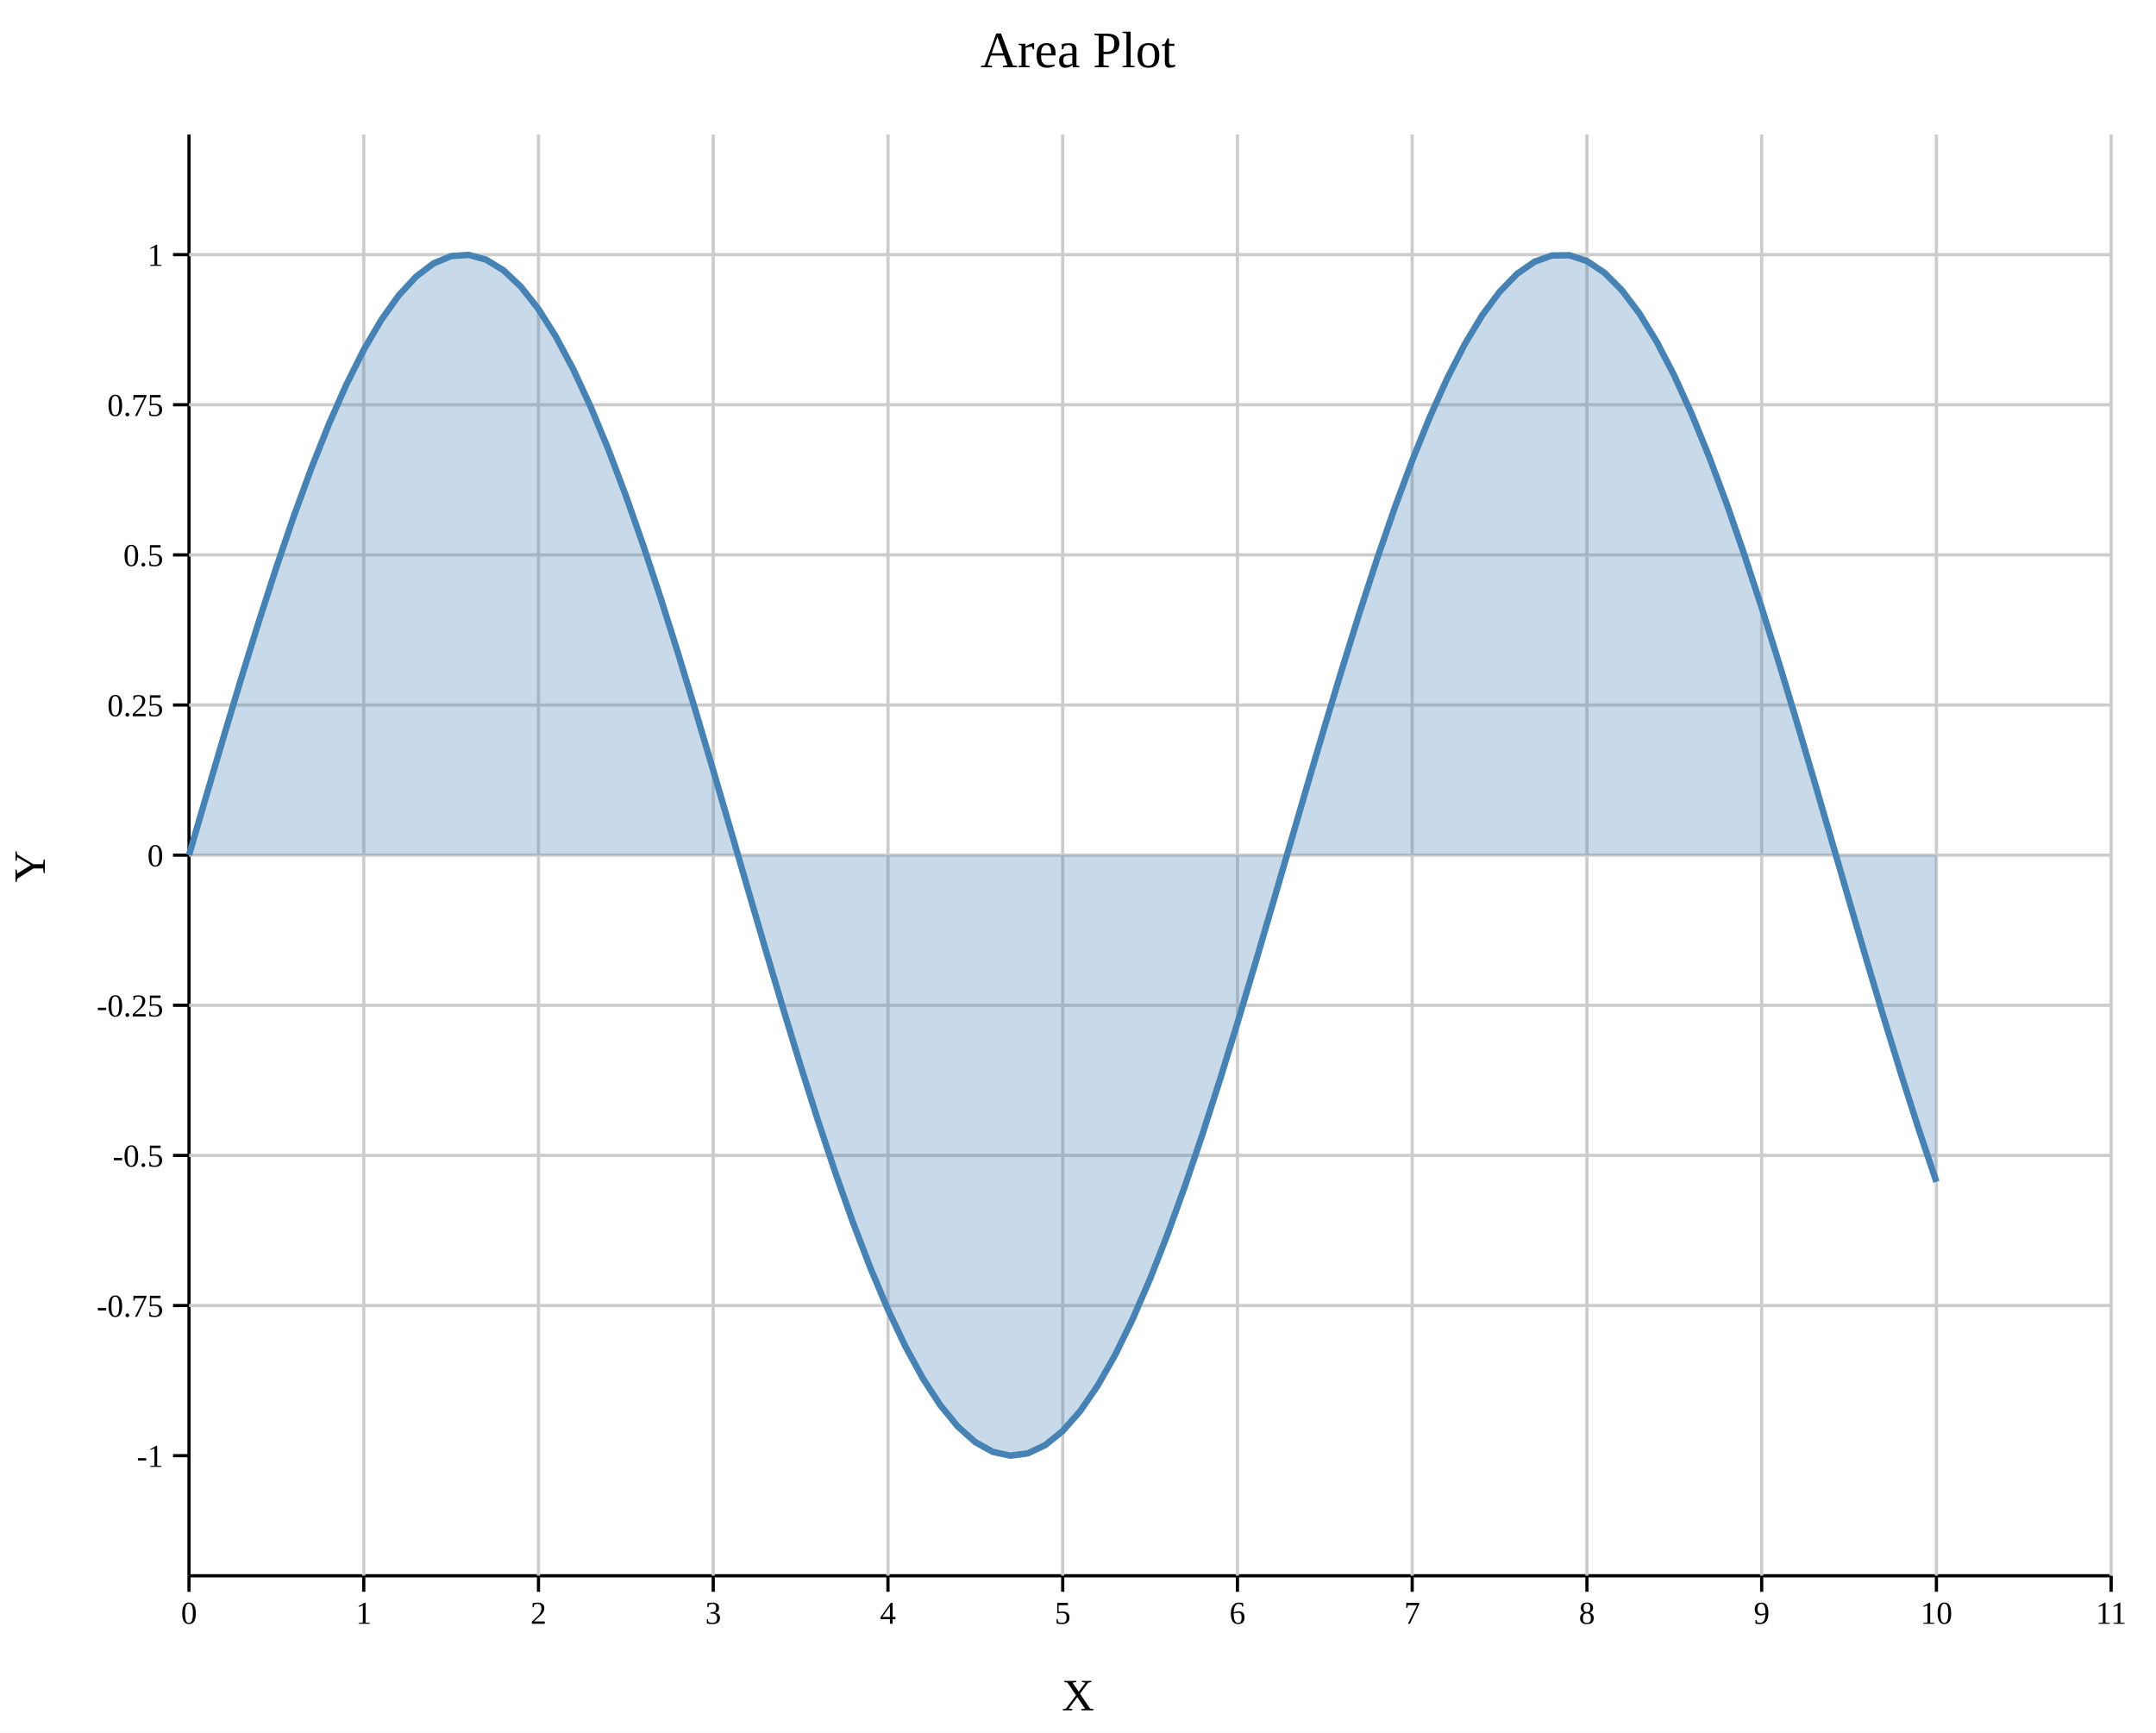
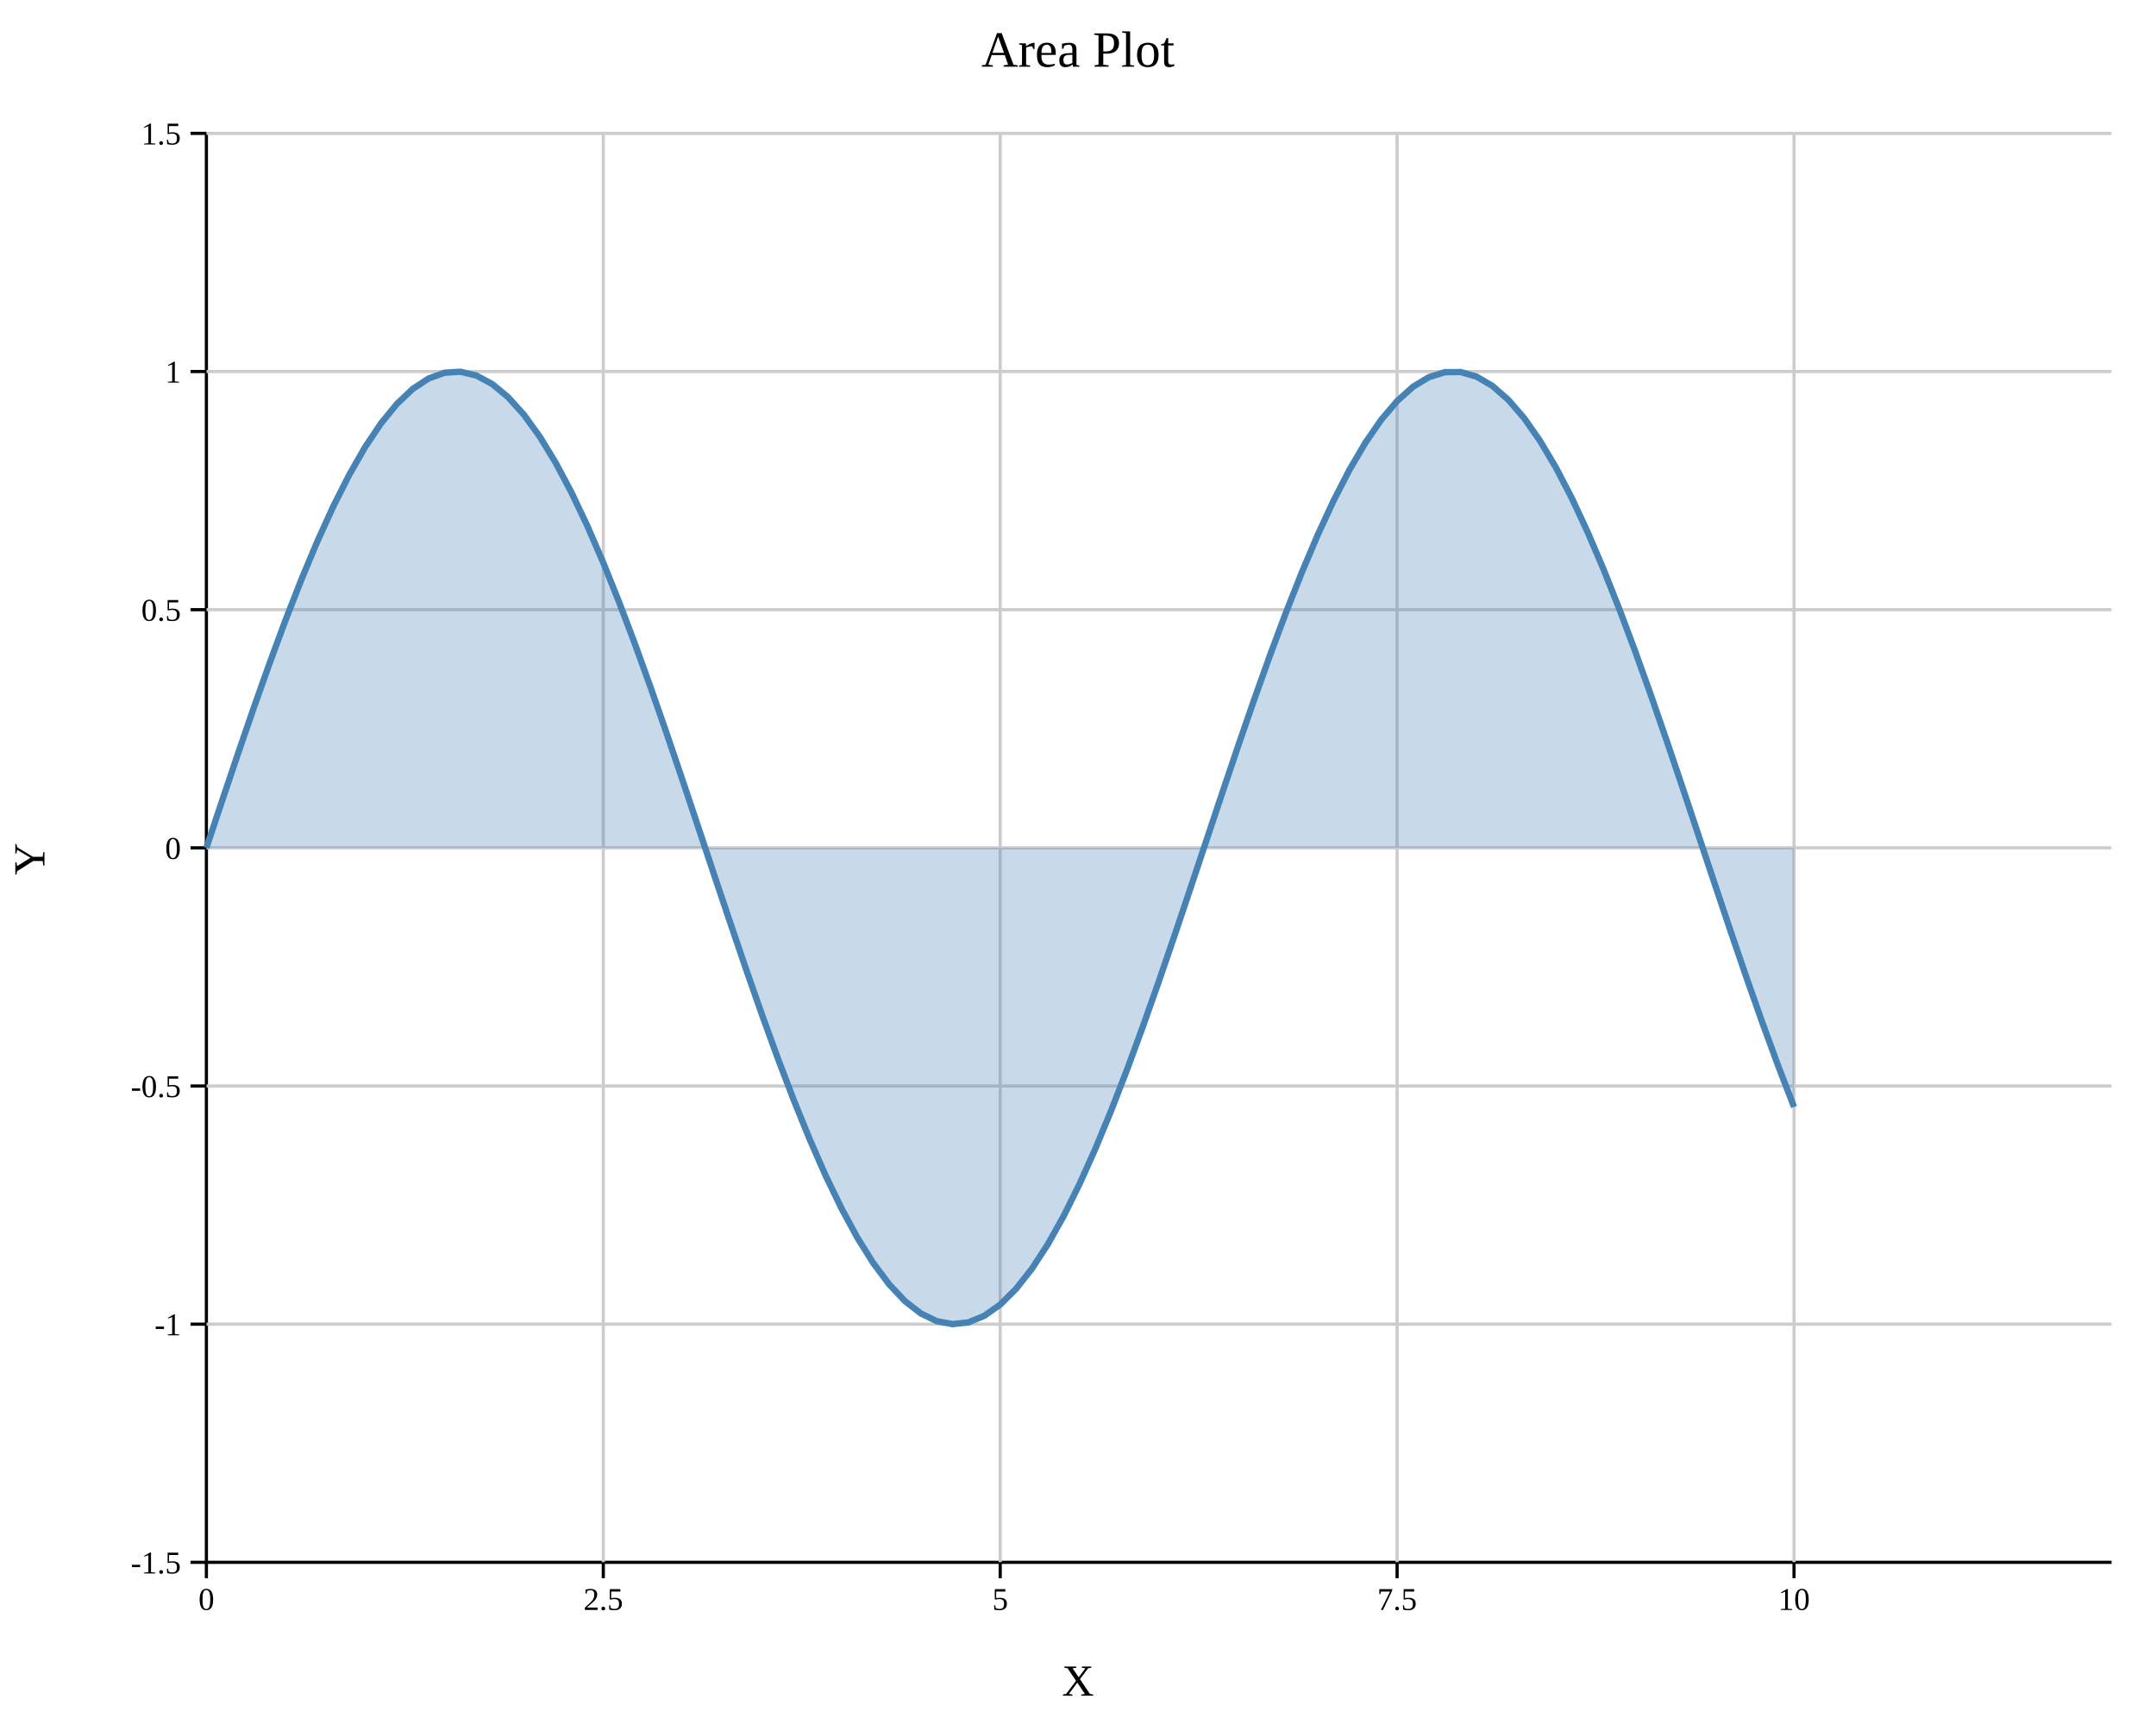
- <svg xmlns="http://www.w3.org/2000/svg" width="673" height="541" fill="black">
+ <svg xmlns="http://www.w3.org/2000/svg" width="679" height="541" fill="black">
  <rect width="100%" height="100%" fill="white" />
-   <line x1="59" y1="492" x2="659" y2="492" stroke="black" stroke-width="1" />
-   <line x1="59" y1="42" x2="59" y2="492" stroke="black" stroke-width="1" />
-   <line x1="113.545" y1="42" x2="113.545" y2="492" stroke="#ccc" stroke-width="1" />
-   <line x1="168.091" y1="42" x2="168.091" y2="492" stroke="#ccc" stroke-width="1" />
-   <line x1="222.636" y1="42" x2="222.636" y2="492" stroke="#ccc" stroke-width="1" />
-   <line x1="277.182" y1="42" x2="277.182" y2="492" stroke="#ccc" stroke-width="1" />
-   <line x1="331.727" y1="42" x2="331.727" y2="492" stroke="#ccc" stroke-width="1" />
-   <line x1="386.273" y1="42" x2="386.273" y2="492" stroke="#ccc" stroke-width="1" />
-   <line x1="440.818" y1="42" x2="440.818" y2="492" stroke="#ccc" stroke-width="1" />
-   <line x1="495.364" y1="42" x2="495.364" y2="492" stroke="#ccc" stroke-width="1" />
-   <line x1="549.909" y1="42" x2="549.909" y2="492" stroke="#ccc" stroke-width="1" />
-   <line x1="604.455" y1="42" x2="604.455" y2="492" stroke="#ccc" stroke-width="1" />
-   <line x1="659" y1="42" x2="659" y2="492" stroke="#ccc" stroke-width="1" />
-   <line x1="59" y1="407.625" x2="659" y2="407.625" stroke="#ccc" stroke-width="1" />
-   <line x1="59" y1="360.75" x2="659" y2="360.75" stroke="#ccc" stroke-width="1" />
-   <line x1="59" y1="313.875" x2="659" y2="313.875" stroke="#ccc" stroke-width="1" />
-   <line x1="59" y1="267" x2="659" y2="267" stroke="#ccc" stroke-width="1" />
-   <line x1="59" y1="220.125" x2="659" y2="220.125" stroke="#ccc" stroke-width="1" />
-   <line x1="59" y1="173.25" x2="659" y2="173.25" stroke="#ccc" stroke-width="1" />
-   <line x1="59" y1="126.375" x2="659" y2="126.375" stroke="#ccc" stroke-width="1" />
-   <line x1="59" y1="79.5" x2="659" y2="79.5" stroke="#ccc" stroke-width="1" />
-   <line x1="59" y1="492" x2="59" y2="497" stroke="black" stroke-width="1" />
-   <text x="59" y="507" font-size="10" text-anchor="middle">0</text>
-   <line x1="113.545" y1="492" x2="113.545" y2="497" stroke="black" stroke-width="1" />
-   <text x="113.545" y="507" font-size="10" text-anchor="middle">1</text>
-   <line x1="168.091" y1="492" x2="168.091" y2="497" stroke="black" stroke-width="1" />
-   <text x="168.091" y="507" font-size="10" text-anchor="middle">2</text>
-   <line x1="222.636" y1="492" x2="222.636" y2="497" stroke="black" stroke-width="1" />
-   <text x="222.636" y="507" font-size="10" text-anchor="middle">3</text>
-   <line x1="277.182" y1="492" x2="277.182" y2="497" stroke="black" stroke-width="1" />
-   <text x="277.182" y="507" font-size="10" text-anchor="middle">4</text>
-   <line x1="331.727" y1="492" x2="331.727" y2="497" stroke="black" stroke-width="1" />
-   <text x="331.727" y="507" font-size="10" text-anchor="middle">5</text>
-   <line x1="386.273" y1="492" x2="386.273" y2="497" stroke="black" stroke-width="1" />
-   <text x="386.273" y="507" font-size="10" text-anchor="middle">6</text>
-   <line x1="440.818" y1="492" x2="440.818" y2="497" stroke="black" stroke-width="1" />
-   <text x="440.818" y="507" font-size="10" text-anchor="middle">7</text>
-   <line x1="495.364" y1="492" x2="495.364" y2="497" stroke="black" stroke-width="1" />
-   <text x="495.364" y="507" font-size="10" text-anchor="middle">8</text>
-   <line x1="549.909" y1="492" x2="549.909" y2="497" stroke="black" stroke-width="1" />
-   <text x="549.909" y="507" font-size="10" text-anchor="middle">9</text>
-   <line x1="604.455" y1="492" x2="604.455" y2="497" stroke="black" stroke-width="1" />
-   <text x="604.455" y="507" font-size="10" text-anchor="middle">10</text>
-   <line x1="659" y1="492" x2="659" y2="497" stroke="black" stroke-width="1" />
-   <text x="659" y="507" font-size="10" text-anchor="middle">11</text>
-   <line x1="54" y1="454.5" x2="59" y2="454.5" stroke="black" stroke-width="1" />
-   <text x="51" y="458" font-size="10" text-anchor="end">-1</text>
-   <line x1="54" y1="407.625" x2="59" y2="407.625" stroke="black" stroke-width="1" />
-   <text x="51" y="411.125" font-size="10" text-anchor="end">-0.75</text>
-   <line x1="54" y1="360.75" x2="59" y2="360.75" stroke="black" stroke-width="1" />
-   <text x="51" y="364.25" font-size="10" text-anchor="end">-0.5</text>
-   <line x1="54" y1="313.875" x2="59" y2="313.875" stroke="black" stroke-width="1" />
-   <text x="51" y="317.375" font-size="10" text-anchor="end">-0.25</text>
-   <line x1="54" y1="267" x2="59" y2="267" stroke="black" stroke-width="1" />
-   <text x="51" y="270.5" font-size="10" text-anchor="end">0</text>
-   <line x1="54" y1="220.125" x2="59" y2="220.125" stroke="black" stroke-width="1" />
-   <text x="51" y="223.625" font-size="10" text-anchor="end">0.25</text>
-   <line x1="54" y1="173.25" x2="59" y2="173.25" stroke="black" stroke-width="1" />
-   <text x="51" y="176.75" font-size="10" text-anchor="end">0.5</text>
-   <line x1="54" y1="126.375" x2="59" y2="126.375" stroke="black" stroke-width="1" />
-   <text x="51" y="129.875" font-size="10" text-anchor="end">0.75</text>
-   <line x1="54" y1="79.5" x2="59" y2="79.5" stroke="black" stroke-width="1" />
-   <text x="51" y="83" font-size="10" text-anchor="end">1</text>
-   <text x="336.5" y="534" font-size="14" text-anchor="middle">X</text>
+   <line x1="65" y1="492" x2="665" y2="492" stroke="black" stroke-width="1" />
+   <line x1="65" y1="42" x2="65" y2="492" stroke="black" stroke-width="1" />
+   <line x1="190" y1="42" x2="190" y2="492" stroke="#ccc" stroke-width="1" />
+   <line x1="315" y1="42" x2="315" y2="492" stroke="#ccc" stroke-width="1" />
+   <line x1="440" y1="42" x2="440" y2="492" stroke="#ccc" stroke-width="1" />
+   <line x1="565" y1="42" x2="565" y2="492" stroke="#ccc" stroke-width="1" />
+   <line x1="65" y1="417" x2="665" y2="417" stroke="#ccc" stroke-width="1" />
+   <line x1="65" y1="342" x2="665" y2="342" stroke="#ccc" stroke-width="1" />
+   <line x1="65" y1="267" x2="665" y2="267" stroke="#ccc" stroke-width="1" />
+   <line x1="65" y1="192" x2="665" y2="192" stroke="#ccc" stroke-width="1" />
+   <line x1="65" y1="117" x2="665" y2="117" stroke="#ccc" stroke-width="1" />
+   <line x1="65" y1="42" x2="665" y2="42" stroke="#ccc" stroke-width="1" />
+   <line x1="65" y1="492" x2="65" y2="497" stroke="black" stroke-width="1" />
+   <text x="65" y="507" font-size="10" text-anchor="middle">0</text>
+   <line x1="190" y1="492" x2="190" y2="497" stroke="black" stroke-width="1" />
+   <text x="190" y="507" font-size="10" text-anchor="middle">2.5</text>
+   <line x1="315" y1="492" x2="315" y2="497" stroke="black" stroke-width="1" />
+   <text x="315" y="507" font-size="10" text-anchor="middle">5</text>
+   <line x1="440" y1="492" x2="440" y2="497" stroke="black" stroke-width="1" />
+   <text x="440" y="507" font-size="10" text-anchor="middle">7.5</text>
+   <line x1="565" y1="492" x2="565" y2="497" stroke="black" stroke-width="1" />
+   <text x="565" y="507" font-size="10" text-anchor="middle">10</text>
+   <line x1="60" y1="492" x2="65" y2="492" stroke="black" stroke-width="1" />
+   <text x="57" y="495.5" font-size="10" text-anchor="end">-1.5</text>
+   <line x1="60" y1="417" x2="65" y2="417" stroke="black" stroke-width="1" />
+   <text x="57" y="420.5" font-size="10" text-anchor="end">-1</text>
+   <line x1="60" y1="342" x2="65" y2="342" stroke="black" stroke-width="1" />
+   <text x="57" y="345.5" font-size="10" text-anchor="end">-0.5</text>
+   <line x1="60" y1="267" x2="65" y2="267" stroke="black" stroke-width="1" />
+   <text x="57" y="270.5" font-size="10" text-anchor="end">0</text>
+   <line x1="60" y1="192" x2="65" y2="192" stroke="black" stroke-width="1" />
+   <text x="57" y="195.5" font-size="10" text-anchor="end">0.5</text>
+   <line x1="60" y1="117" x2="65" y2="117" stroke="black" stroke-width="1" />
+   <text x="57" y="120.5" font-size="10" text-anchor="end">1</text>
+   <line x1="60" y1="42" x2="65" y2="42" stroke="black" stroke-width="1" />
+   <text x="57" y="45.5" font-size="10" text-anchor="end">1.5</text>
+   <text x="339.5" y="534" font-size="14" text-anchor="middle">X</text>
  <text x="14" y="270.5" font-size="14" text-anchor="middle" transform="rotate(-90,14,270.5)">Y</text>
-   <text x="336.5" y="21" font-size="16" text-anchor="middle">Area Plot</text>
-   <path d="M 59 267 L 64.455 248.281 L 69.909 229.75 L 75.364 211.59 L 80.818 193.984 L 86.273 177.108 L 91.727 161.13 L 97.182 146.209 L 102.636 132.496 L 108.091 120.126 L 113.545 109.224 L 119 99.899 L 124.455 92.243 L 129.909 86.333 L 135.364 82.228 L 140.818 79.97 L 146.273 79.58 L 151.727 81.063 L 157.182 84.404 L 162.636 89.569 L 168.091 96.507 L 173.545 105.148 L 179 115.407 L 184.455 127.18 L 189.909 140.351 L 195.364 154.786 L 200.818 170.343 L 206.273 186.866 L 211.727 204.19 L 217.182 222.141 L 222.636 240.54 L 228.091 259.204 L 233.545 277.945 L 239 296.577 L 244.455 314.914 L 249.909 332.772 L 255.364 349.973 L 260.818 366.344 L 266.273 381.723 L 271.727 395.956 L 277.182 408.9 L 282.636 420.427 L 288.091 430.42 L 293.545 438.781 L 299 445.425 L 304.455 450.287 L 309.909 453.317 L 315.364 454.486 L 320.818 453.781 L 326.273 451.21 L 331.727 446.798 L 337.182 440.59 L 342.636 432.648 L 348.091 423.05 L 353.545 411.893 L 359 399.289 L 364.455 385.362 L 369.909 370.254 L 375.364 354.113 L 380.818 337.102 L 386.273 319.39 L 391.727 301.155 L 397.182 282.579 L 402.636 263.847 L 408.091 245.147 L 413.545 226.665 L 419 208.586 L 424.455 191.091 L 429.909 174.354 L 435.364 158.543 L 440.818 143.815 L 446.273 130.318 L 451.727 118.187 L 457.182 107.543 L 462.636 98.492 L 468.091 91.125 L 473.545 85.515 L 479 81.718 L 484.455 79.773 L 489.909 79.698 L 495.364 81.495 L 500.818 85.146 L 506.273 90.613 L 511.727 97.843 L 517.182 106.763 L 522.636 117.284 L 528.091 129.301 L 533.545 142.693 L 539 157.328 L 544.455 173.059 L 549.909 189.728 L 555.364 207.169 L 560.818 225.208 L 566.273 243.665 L 571.727 262.355 L 577.182 281.091 L 582.636 299.686 L 588.091 317.955 L 593.545 335.715 L 599 352.788 L 604.455 369.004 L 604.455 267 L 59 267 Z" stroke="none" stroke-width="0" fill="steelblue" fill-opacity="0.3" />
-   <path d="M 59 267 L 64.455 248.281 L 69.909 229.75 L 75.364 211.59 L 80.818 193.984 L 86.273 177.108 L 91.727 161.13 L 97.182 146.209 L 102.636 132.496 L 108.091 120.126 L 113.545 109.224 L 119 99.899 L 124.455 92.243 L 129.909 86.333 L 135.364 82.228 L 140.818 79.97 L 146.273 79.58 L 151.727 81.063 L 157.182 84.404 L 162.636 89.569 L 168.091 96.507 L 173.545 105.148 L 179 115.407 L 184.455 127.18 L 189.909 140.351 L 195.364 154.786 L 200.818 170.343 L 206.273 186.866 L 211.727 204.19 L 217.182 222.141 L 222.636 240.54 L 228.091 259.204 L 233.545 277.945 L 239 296.577 L 244.455 314.914 L 249.909 332.772 L 255.364 349.973 L 260.818 366.344 L 266.273 381.723 L 271.727 395.956 L 277.182 408.9 L 282.636 420.427 L 288.091 430.42 L 293.545 438.781 L 299 445.425 L 304.455 450.287 L 309.909 453.317 L 315.364 454.486 L 320.818 453.781 L 326.273 451.21 L 331.727 446.798 L 337.182 440.59 L 342.636 432.648 L 348.091 423.05 L 353.545 411.893 L 359 399.289 L 364.455 385.362 L 369.909 370.254 L 375.364 354.113 L 380.818 337.102 L 386.273 319.39 L 391.727 301.155 L 397.182 282.579 L 402.636 263.847 L 408.091 245.147 L 413.545 226.665 L 419 208.586 L 424.455 191.091 L 429.909 174.354 L 435.364 158.543 L 440.818 143.815 L 446.273 130.318 L 451.727 118.187 L 457.182 107.543 L 462.636 98.492 L 468.091 91.125 L 473.545 85.515 L 479 81.718 L 484.455 79.773 L 489.909 79.698 L 495.364 81.495 L 500.818 85.146 L 506.273 90.613 L 511.727 97.843 L 517.182 106.763 L 522.636 117.284 L 528.091 129.301 L 533.545 142.693 L 539 157.328 L 544.455 173.059 L 549.909 189.728 L 555.364 207.169 L 560.818 225.208 L 566.273 243.665 L 571.727 262.355 L 577.182 281.091 L 582.636 299.686 L 588.091 317.955 L 593.545 335.715 L 599 352.788 L 604.455 369.004 " stroke="steelblue" stroke-width="2" fill="none" />
+   <text x="339.5" y="21" font-size="16" text-anchor="middle">Area Plot</text>
+   <path d="M 65 267 L 70 252.025 L 75 237.2 L 80 222.672 L 85 208.587 L 90 195.086 L 95 182.304 L 100 170.367 L 105 159.397 L 110 149.501 L 115 140.779 L 120 133.319 L 125 127.194 L 130 122.466 L 135 119.183 L 140 117.376 L 145 117.064 L 150 118.25 L 155 120.923 L 160 125.055 L 165 130.605 L 170 137.519 L 175 145.726 L 180 155.144 L 185 165.681 L 190 177.229 L 195 189.675 L 200 202.893 L 205 216.752 L 210 231.113 L 215 245.832 L 220 260.763 L 225 275.756 L 230 290.662 L 235 305.331 L 240 319.617 L 245 333.378 L 250 346.475 L 255 358.779 L 260 370.165 L 265 380.52 L 270 389.742 L 275 397.736 L 280 404.425 L 285 409.74 L 290 413.63 L 295 416.054 L 300 416.988 L 305 416.425 L 310 414.368 L 315 410.839 L 320 405.872 L 325 399.518 L 330 391.84 L 335 382.915 L 340 372.831 L 345 361.69 L 350 349.603 L 355 336.69 L 360 323.081 L 365 308.912 L 370 294.324 L 375 279.463 L 380 264.478 L 385 249.518 L 390 234.732 L 395 220.269 L 400 206.273 L 405 192.883 L 410 180.234 L 415 168.452 L 420 157.655 L 425 147.95 L 430 139.435 L 435 132.194 L 440 126.3 L 445 121.812 L 450 118.775 L 455 117.218 L 460 117.159 L 465 118.596 L 470 121.517 L 475 125.89 L 480 131.674 L 485 138.81 L 490 147.227 L 495 156.84 L 500 167.555 L 505 179.262 L 510 191.847 L 515 205.182 L 520 219.135 L 525 233.567 L 530 248.332 L 535 263.284 L 540 278.273 L 545 293.149 L 550 307.764 L 555 321.972 L 560 335.63 L 565 348.603 L 565 267 L 65 267 Z" stroke="none" stroke-width="0" fill="steelblue" fill-opacity="0.3" />
+   <path d="M 65 267 L 70 252.025 L 75 237.2 L 80 222.672 L 85 208.587 L 90 195.086 L 95 182.304 L 100 170.367 L 105 159.397 L 110 149.501 L 115 140.779 L 120 133.319 L 125 127.194 L 130 122.466 L 135 119.183 L 140 117.376 L 145 117.064 L 150 118.25 L 155 120.923 L 160 125.055 L 165 130.605 L 170 137.519 L 175 145.726 L 180 155.144 L 185 165.681 L 190 177.229 L 195 189.675 L 200 202.893 L 205 216.752 L 210 231.113 L 215 245.832 L 220 260.763 L 225 275.756 L 230 290.662 L 235 305.331 L 240 319.617 L 245 333.378 L 250 346.475 L 255 358.779 L 260 370.165 L 265 380.52 L 270 389.742 L 275 397.736 L 280 404.425 L 285 409.74 L 290 413.63 L 295 416.054 L 300 416.988 L 305 416.425 L 310 414.368 L 315 410.839 L 320 405.872 L 325 399.518 L 330 391.84 L 335 382.915 L 340 372.831 L 345 361.69 L 350 349.603 L 355 336.69 L 360 323.081 L 365 308.912 L 370 294.324 L 375 279.463 L 380 264.478 L 385 249.518 L 390 234.732 L 395 220.269 L 400 206.273 L 405 192.883 L 410 180.234 L 415 168.452 L 420 157.655 L 425 147.95 L 430 139.435 L 435 132.194 L 440 126.3 L 445 121.812 L 450 118.775 L 455 117.218 L 460 117.159 L 465 118.596 L 470 121.517 L 475 125.89 L 480 131.674 L 485 138.81 L 490 147.227 L 495 156.84 L 500 167.555 L 505 179.262 L 510 191.847 L 515 205.182 L 520 219.135 L 525 233.567 L 530 248.332 L 535 263.284 L 540 278.273 L 545 293.149 L 550 307.764 L 555 321.972 L 560 335.63 L 565 348.603 " stroke="steelblue" stroke-width="2" fill="none" />
</svg>
